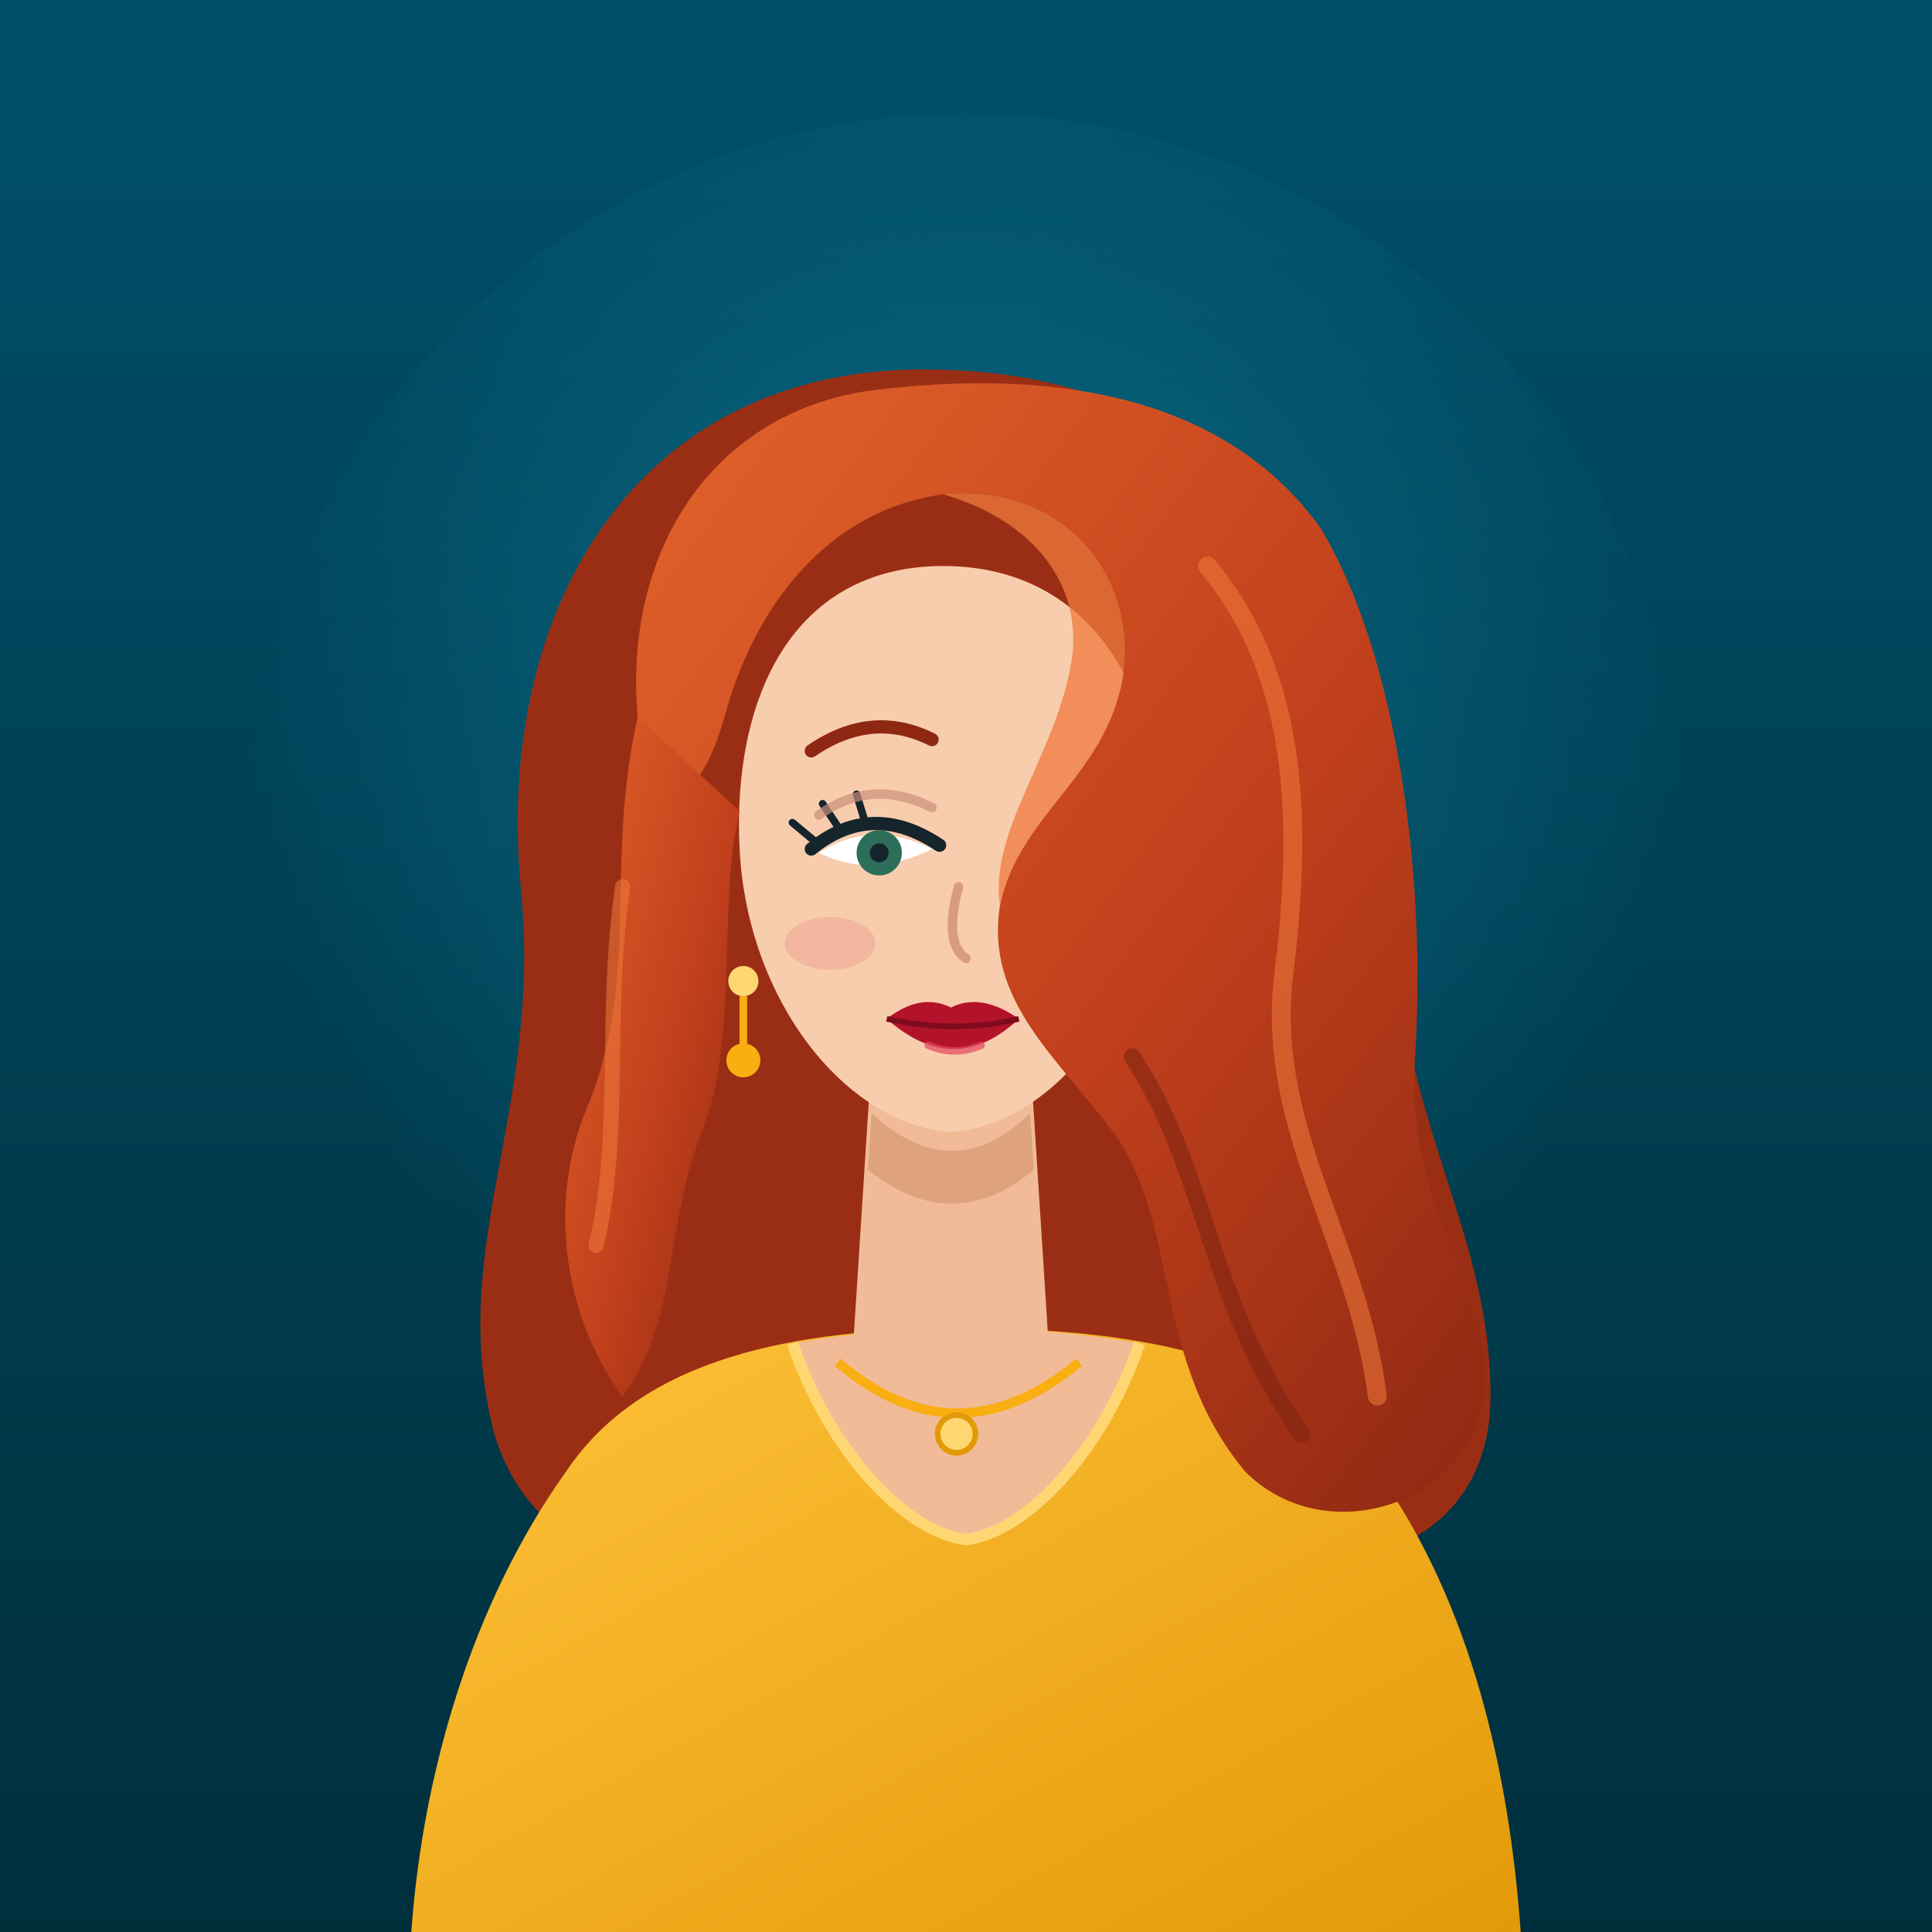
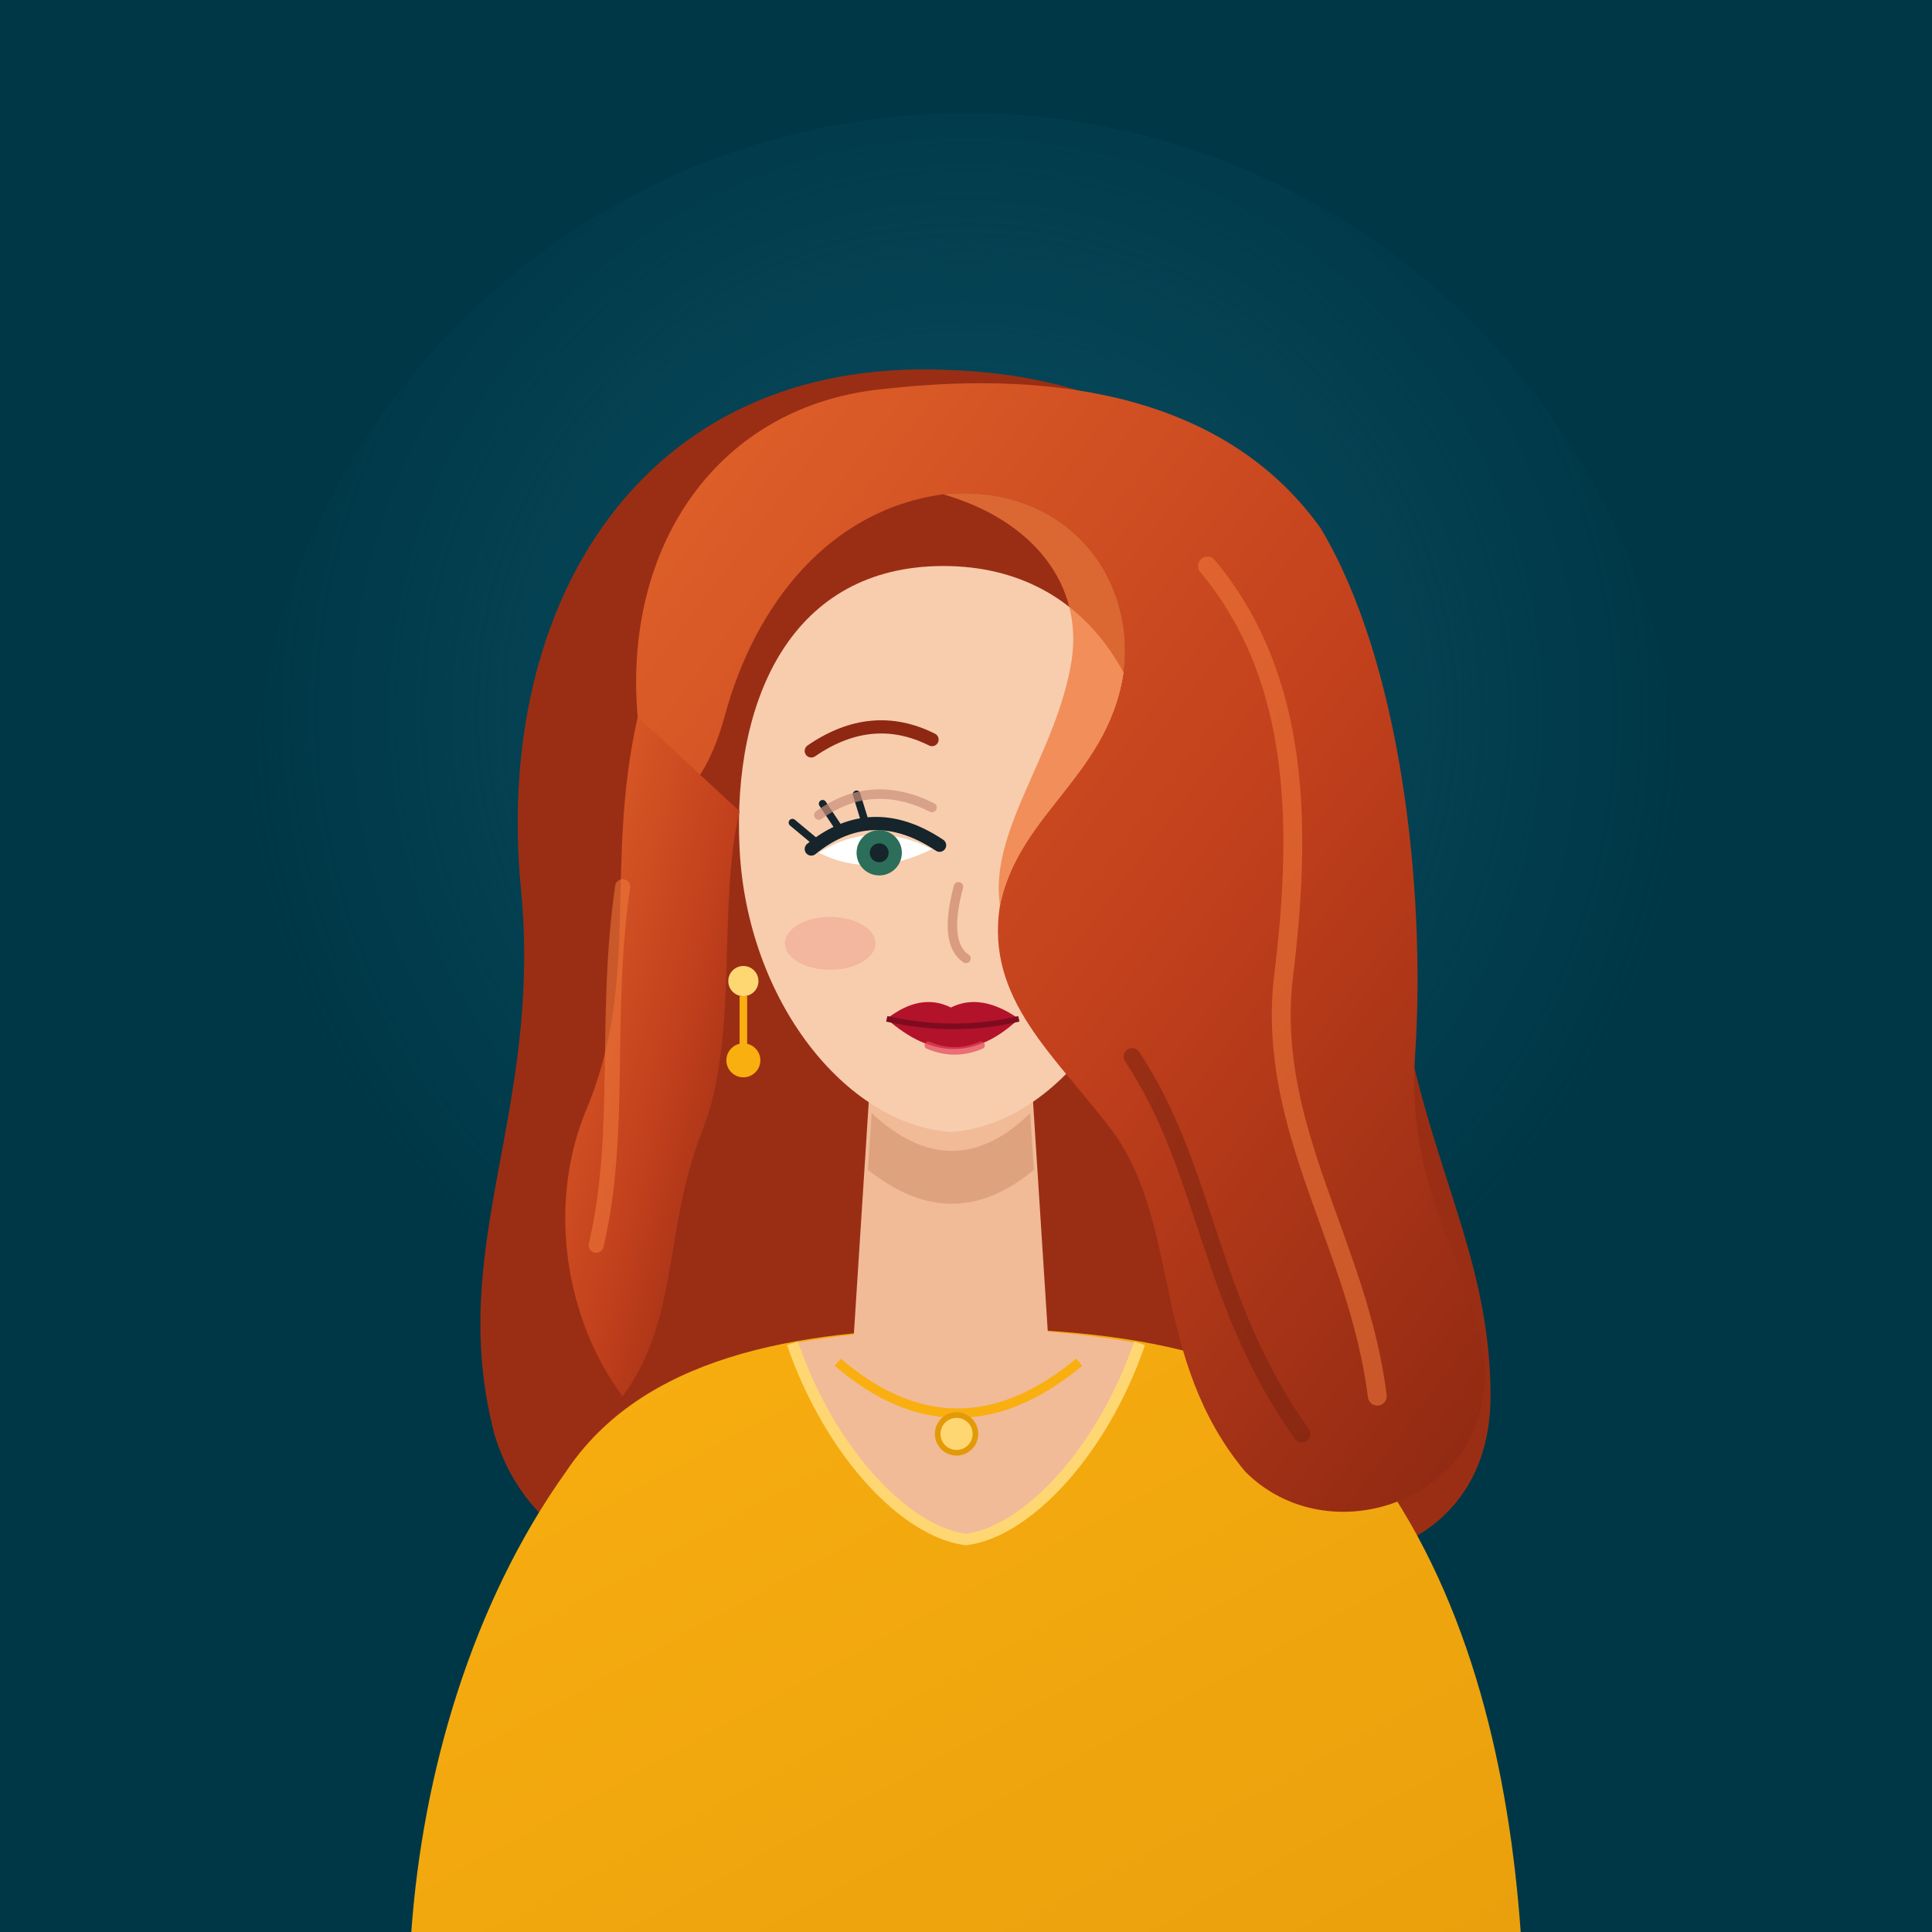
<svg xmlns="http://www.w3.org/2000/svg" width="1024" height="1024" viewBox="0 0 1024 1024">
  <defs>
    <linearGradient id="bg" x1="0" y1="0" x2="0" y2="1">
-       <stop offset="0" stop-color="#00506A" />
-       <stop offset="1" stop-color="#002F3C" />
+       <stop offset="0" stop-color="#003746" />
+       <stop offset="1" stop-color="#003746" />
    </linearGradient>
    <linearGradient id="hair" x1="0" y1="0" x2="1" y2="1">
      <stop offset="0" stop-color="#E2632B" />
      <stop offset=".55" stop-color="#C2401C" />
      <stop offset="1" stop-color="#8E2812" />
    </linearGradient>
    <linearGradient id="gown" x1="0" y1="0" x2="1" y2="1">
-       <stop offset="0" stop-color="#FFC23A" />
-       <stop offset="1" stop-color="#E39A08" />
+       <stop offset="0" stop-color="#F9AF10" />
+       <stop offset="1" stop-color="#E9A00C" />
    </linearGradient>
    <radialGradient id="glow" cx=".5" cy=".42" r=".5">
-       <stop offset="0" stop-color="#0B6B85" />
-       <stop offset="1" stop-color="#0B6B85" stop-opacity="0" />
+       <stop offset="0" stop-color="#0A5165" />
+       <stop offset="1" stop-color="#0A5165" stop-opacity="0" />
    </radialGradient>
  </defs>
  <rect width="1024" height="1024" fill="url(#bg)" />
  <circle cx="512" cy="440" r="380" fill="url(#glow)" />
  <path d="M500 196 C340 190 262 320 276 470 C288 590 236 660 262 760 C286 840 380 850 430 800 L620 800 C690 850 790 830 790 740 C790 650 742 600 736 470 C730 320 660 200 500 196 Z" fill="#9A2E14" />
  <path d="M300 780 C340 720 420 704 512 704 C604 704 690 720 730 780 C780 850 800 940 806 1024 L218 1024 C224 940 250 850 300 780 Z" fill="url(#gown)" />
  <path d="M420 712 C440 770 480 812 512 816 C544 812 584 770 604 712 Q512 696 420 712 Z" fill="#F1BB98" />
  <path d="M420 712 C440 770 480 812 512 816 C544 812 584 770 604 712" stroke="#FFD772" stroke-width="6" fill="none" />
  <path d="M462 560 L546 560 L556 716 Q505 740 452 716 Z" fill="#F1BB98" />
  <path d="M462 590 Q505 630 546 590 L548 620 Q505 656 460 620 Z" fill="#DFA27F" />
-   <path d="M444 722 Q507 776 572 722" stroke="#F9AE12" stroke-width="5" fill="none" />
+   <path d="M444 722 Q507 776 572 722" stroke="#F9AF10" stroke-width="5" fill="none" />
  <circle cx="507" cy="760" r="10" fill="#FFD772" stroke="#E39A08" stroke-width="3" />
  <path d="M500 300 C580 300 618 370 614 450 C610 530 560 596 504 600 C448 596 396 530 392 450 C388 370 420 300 500 300 Z" fill="#F7CDAE" />
  <path d="M430 398 Q462 376 494 392" stroke="#8E2812" stroke-width="7" fill="none" stroke-linecap="round" />
  <path d="M434 452 Q462 434 494 450 Q462 466 434 452 Z" fill="#FFFFFF" />
  <circle cx="466" cy="452" r="12" fill="#2C6E5A" />
  <circle cx="466" cy="452" r="5" fill="#16242B" />
  <path d="M430 450 Q462 424 498 448" stroke="#16242B" stroke-width="7" fill="none" stroke-linecap="round" />
  <path d="M432 446 L420 436 M444 438 L436 426 M458 434 L454 421" stroke="#16242B" stroke-width="4" stroke-linecap="round" />
  <path d="M434 432 Q462 412 494 428" stroke="#C98F7A" stroke-width="5" fill="none" stroke-linecap="round" opacity=".7" />
  <path d="M508 470 Q500 500 512 508" stroke="#D99C80" stroke-width="5" fill="none" stroke-linecap="round" />
  <ellipse cx="440" cy="500" rx="24" ry="14" fill="#EA8C82" opacity=".35" />
  <path d="M470 540 Q488 526 504 534 Q520 526 540 540 Q506 572 470 540 Z" fill="#B3122B" />
  <path d="M470 540 Q506 548 540 540" stroke="#7E0C1E" stroke-width="3" fill="none" />
  <path d="M492 554 Q506 560 520 554" stroke="#E2475C" stroke-width="4" fill="none" stroke-linecap="round" opacity=".7" />
  <path d="M470 206 C380 214 330 290 338 380 C344 440 370 430 384 380 C400 320 440 270 500 262 C560 256 600 300 596 352 C590 410 540 430 530 480 C522 530 560 560 590 600 C626 650 610 720 660 780 C700 820 770 800 784 750 C800 690 744 650 750 560 C756 470 742 350 700 280 C650 210 560 196 470 206 Z" fill="url(#hair)" />
  <path d="M500 262 C560 256 600 300 596 352 C590 410 540 430 530 480 C524 440 560 400 568 350 C574 310 548 276 500 262 Z" fill="#F07A3C" opacity=".75" />
  <path d="M640 300 C690 360 690 440 680 520 C672 600 720 660 730 740" stroke="#F07A3C" stroke-width="10" fill="none" stroke-linecap="round" opacity=".55" />
  <path d="M600 560 C640 620 640 690 690 760" stroke="#7A2210" stroke-width="9" fill="none" stroke-linecap="round" opacity=".55" />
  <path d="M338 380 C320 460 340 520 310 590 C290 640 300 700 330 740 C360 700 352 650 372 600 C392 550 380 480 392 430 Z" fill="url(#hair)" />
  <path d="M330 470 C320 540 330 600 316 660" stroke="#F07A3C" stroke-width="8" fill="none" stroke-linecap="round" opacity=".55" />
  <circle cx="394" cy="520" r="8" fill="#FFD772" />
-   <path d="M394 528 L394 556" stroke="#F9AE12" stroke-width="4" />
-   <circle cx="394" cy="562" r="9" fill="#F9AE12" />
+   <path d="M394 528 L394 556" stroke="#F9AF10" stroke-width="4" />
+   <circle cx="394" cy="562" r="9" fill="#F9AF10" />
</svg>
